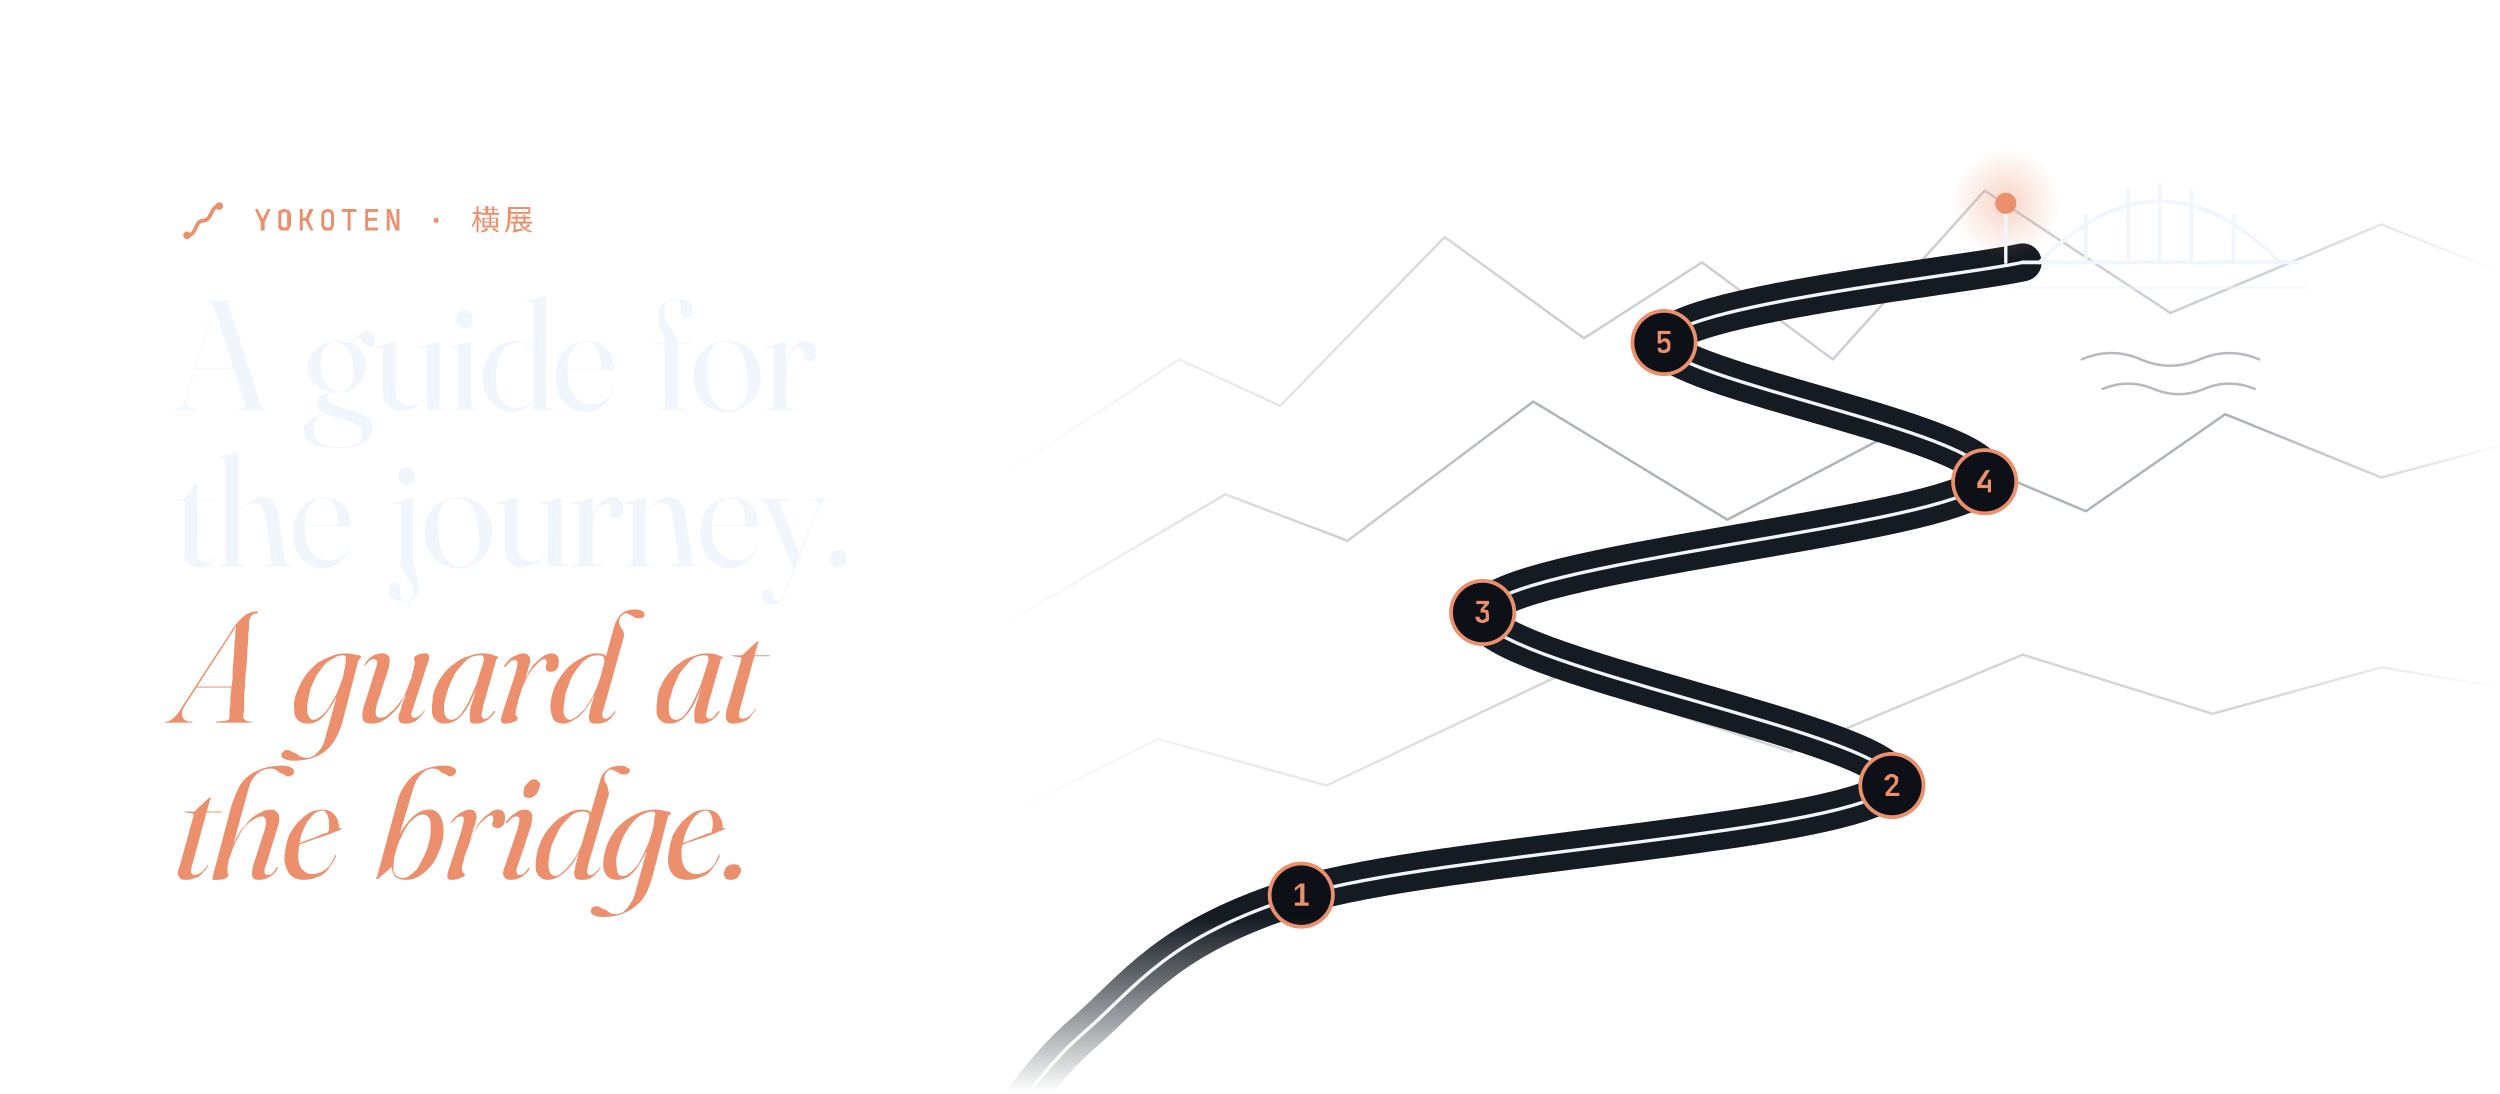
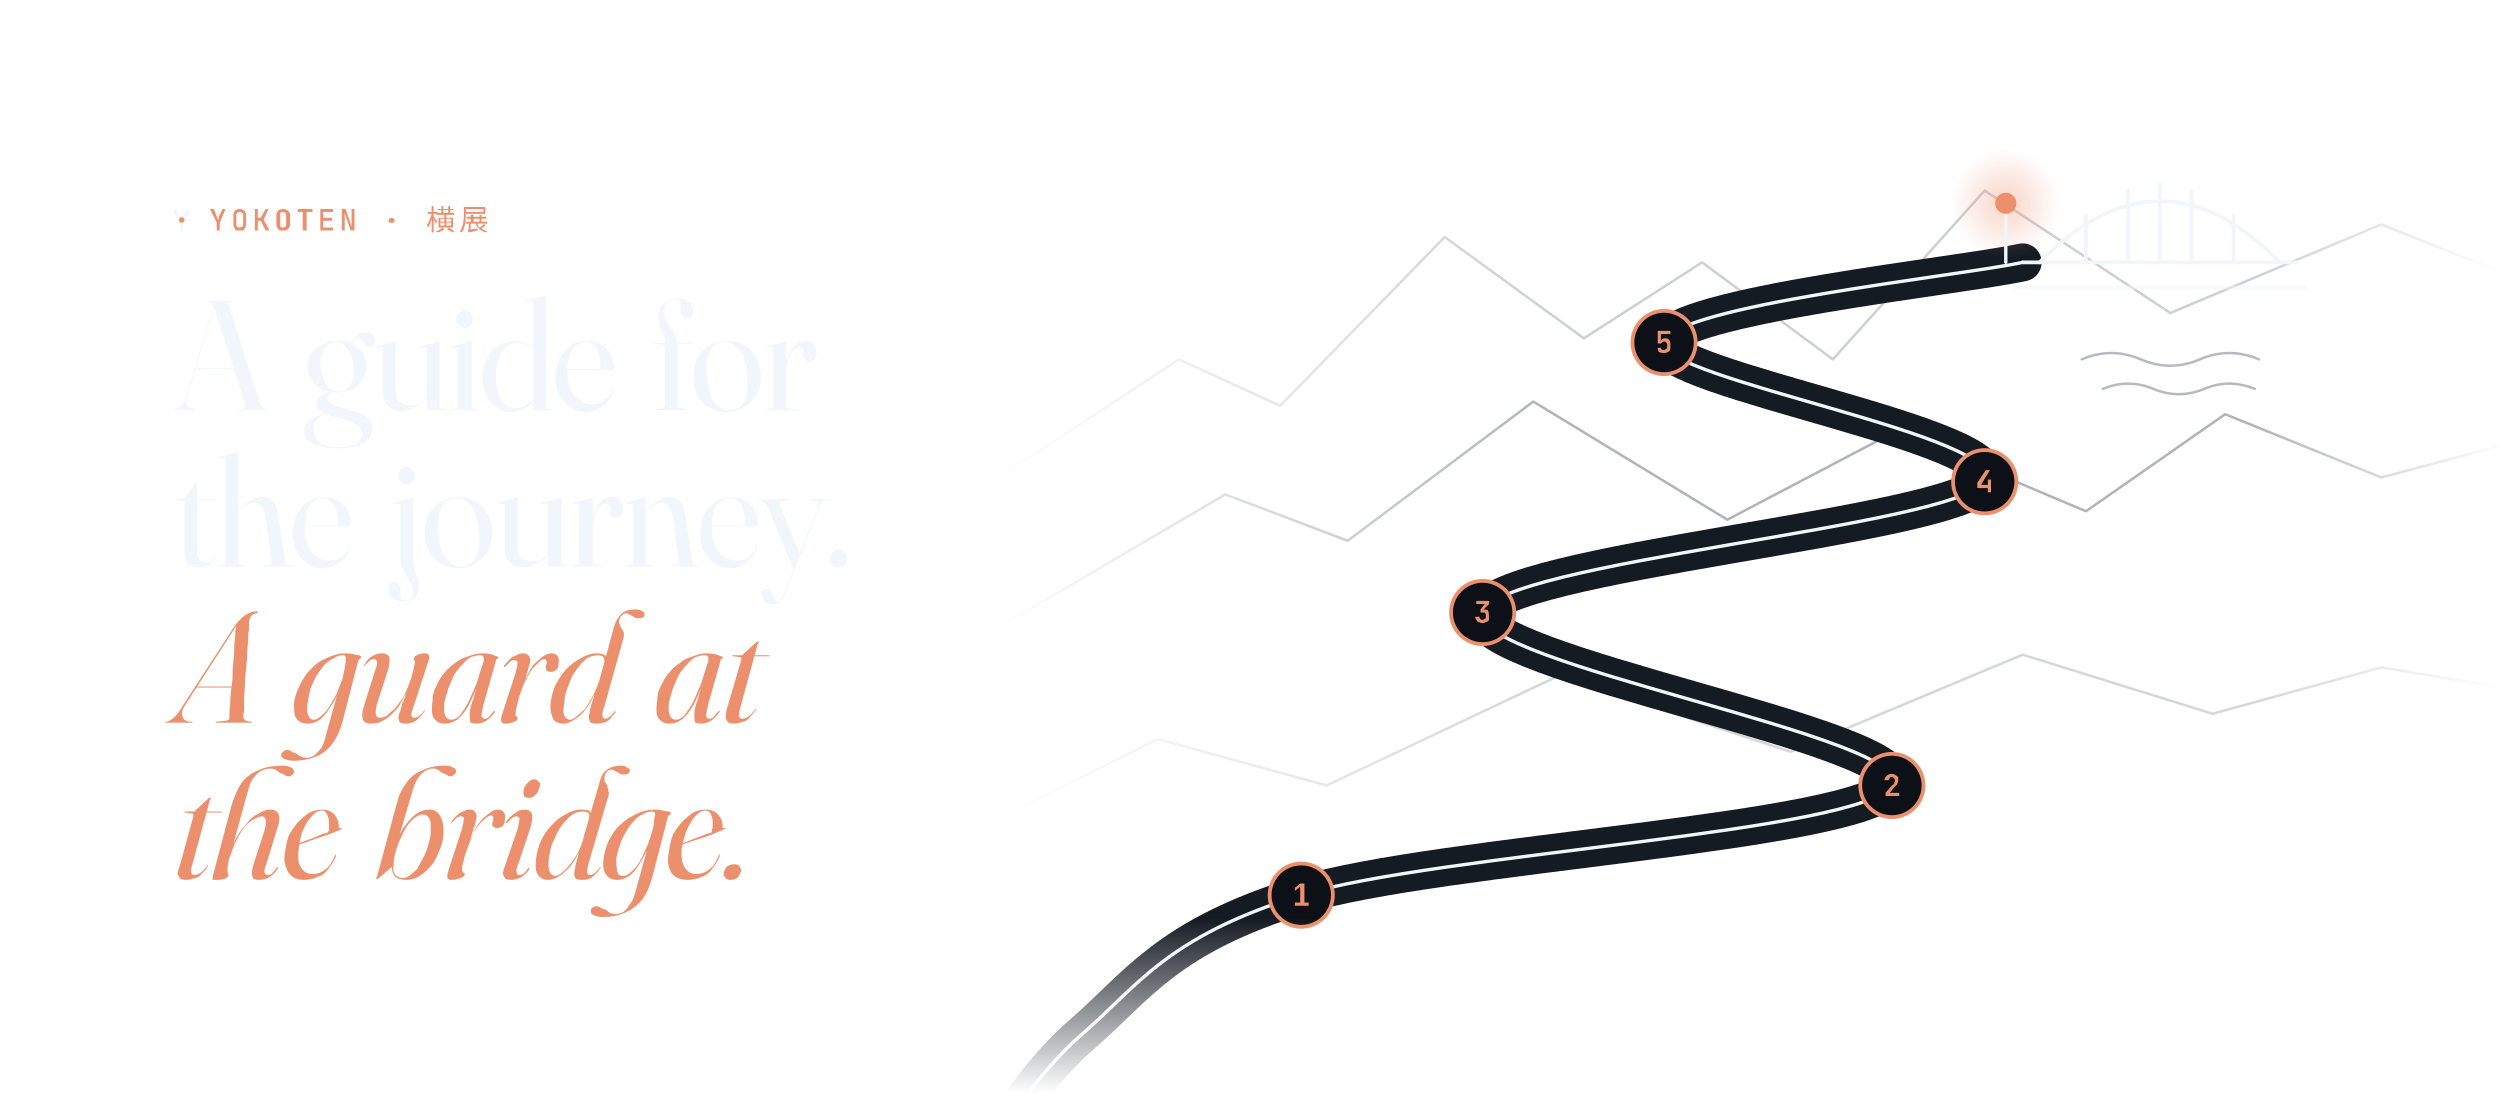
<svg xmlns="http://www.w3.org/2000/svg" viewBox="0 0 1280 560" width="1280" height="560" role="img" aria-label="yokoten: A guide for the journey. A guard at the bridge.">
  <defs>
    <linearGradient id="low" x1="0" x2="0" y1="0" y2="1">
      <stop offset=".84" stop-color="#fff" />
      <stop offset="1" stop-color="#fff" stop-opacity="0" />
    </linearGradient>
    <mask id="card">
      <rect width="1280" height="560" fill="url(#low)" />
    </mask>
    <linearGradient id="fade" x1="0" x2="1">
      <stop offset=".40" stop-color="#fff" stop-opacity="0" />
      <stop offset=".62" stop-color="#fff" />
      <stop offset=".9" stop-color="#fff" />
      <stop offset="1" stop-color="#fff" stop-opacity="0" />
    </linearGradient>
    <mask id="m">
      <rect width="1280" height="560" fill="url(#fade)" />
    </mask>
    <radialGradient id="halo">
      <stop offset="0" stop-color="#ec8f6c" stop-opacity=".38" />
      <stop offset="1" stop-color="#ec8f6c" stop-opacity="0" />
    </radialGradient>
  </defs>
  <style>
.ridge{fill:none;stroke:#6e7681;stroke-width:1.2;stroke-linejoin:round;stroke-linecap:round}
.road{fill:none;stroke:#f0f6fc;stroke-width:1.6;stroke-dasharray:.012 .008;stroke-linecap:round}
.ink{fill:none;stroke:#f0f6fc;stroke-linecap:round;stroke-linejoin:round}
@media (prefers-reduced-motion:no-preference){.road{animation:walk 40s linear infinite}.glow{animation:glow 3.6s ease-in-out infinite}}
@keyframes walk{to{stroke-dashoffset:-1}}
@keyframes glow{50%{opacity:.45}}
</style>
  <g mask="url(#card)">
    <g mask="url(#m)">
      <g transform="translate(528 22) scale(1.08)" class="ridge">
        <path d="M-60 230 L0 196 L70 150 L118 172 L196 92 L262 140 L318 104 L380 150 L452 70 L540 128 L640 86 L700 110" opacity=".35" />
        <path d="M-60 300 L0 268 L92 214 L150 236 L238 170 L330 226 L410 184 L500 222 L566 176 L640 206 L700 190" opacity=".55" />
        <path d="M-60 384 L0 360 L60 330 L140 352 L250 300 L360 336 L470 290 L560 318 L640 296 L700 306" opacity=".3" />
      </g>
    </g>
    <g transform="translate(528 22) scale(1.08)">
      <g class="ridge" opacity=".5">
        <path d="M498 150 q14 -6 28 0 t28 0 t28 0" />
        <path d="M508 164 q12 -5 24 0 t24 0 t24 0" />
      </g>
      <path d="M-30 540 C-21 528.3 -2.3 492.7 24 470 C50.3 447.3 64 423.7 128 404 C192 384.3 393.7 374.3 408 352 C422.3 329.7 206.7 294 214 270 C221.3 246 437.7 229.3 452 208 C466.3 186.7 297 159.3 300 142 C303 124.7 441.7 110.3 470 104" fill="none" stroke="#151b23" stroke-width="18" stroke-linecap="round" />
      <path class="road" d="M-30 540 C-21 528.3 -2.3 492.7 24 470 C50.3 447.3 64 423.7 128 404 C192 384.3 393.7 374.3 408 352 C422.3 329.7 206.7 294 214 270 C221.3 246 437.7 229.3 452 208 C466.3 186.7 297 159.3 300 142 C303 124.7 441.7 110.3 470 104" pathLength="1" />
      <g class="ink" stroke-width="1.8">
        <path d="M470 104 L600 104" />
        <path d="M478 104 Q535 46 592 104" />
        <path d="M500 104 L500 82 M520 104 L520 70 M535 104 L535 67 M550 104 L550 70 M570 104 L570 82" />
        <path d="M466 116 L604 116" opacity=".5" />
      </g>
      <circle class="glow" cx="462" cy="76" r="26" fill="url(#halo)" />
      <line x1="462" y1="104" x2="462" y2="80" stroke="#f0f6fc" stroke-width="1.6" stroke-linecap="round" />
      <circle class="glow" cx="462" cy="76" r="5" fill="#ec8f6c" />
      <g fill="#0d1117" stroke="#ec8f6c" stroke-width="1.8">
        <circle cx="128" cy="404" r="15" />
        <circle cx="408" cy="352" r="15" />
        <circle cx="214" cy="270" r="15" />
        <circle cx="452" cy="208" r="15" />
        <circle cx="300" cy="142" r="15" />
      </g>
      <path fill="#ec8f6c" d="M125 409l0-1.5l2.5 0l0-7.5l-2.5 2l0-1.5l2.5-2l2 0l0 9l2 0l0 1.5l-6.5 0zM405 357l0-1.5l3-3.5q1-.5 1-1q.5-1 .5-1.5q0-.5-.5-1q-.5-.5-1-.5q-1 0-1 .5q-.5 .5-.5 1l-2 0q0-1 .5-1.5q.5-.5 1-1q1-.5 2-.5q1 0 1.5 .5q1 .5 1.5 1q0 .5 0 1.5q0 1-.5 2q-.5 .5-1.5 1.5l-2 2.5l4.5 0l0 1.5l-6.5 0zM214 275q-1 0-2-.5q-.5 0-1-1q-.5-.5-.5-1.5l2 0q0 1 .5 1q0 .5 1 .5q.5 0 1-.5q.5 0 .5-1l0-.5q0-1-.5-1.5q-.5 0-1 0l-1 0l0-1.5l2-2.5l-4 0l0-1.5l6 0l0 1.5l-3 3l0-.5q1.5 0 2.5 .5q.5 1 .5 2.5l0 .5q0 1 0 1.5q-.5 1-1.5 1q-.5 .5-1.5 .5zM453.5 213l0-2l-5 0l0-2.5l4-6l2 0l-4 6.5l0 .5l3 0l0-2.5l1.5 0l0 6l-1.5 0zM300 147q-1.5 0-2.5-.5q-.5-1-.5-2l1.5 0q0 .5 .5 1q.5 0 1 0q.5 0 1-.5q.5 0 .5-1l0-1q0-.5-.5-1q-.5-.5-1-.5q-.5 0-1 .5q0 0-.5 .5l-1.5 0l0-6l6 0l0 1.5l-4.5 0l0 3l.5 0l-.5 .5q0-.5 .5-1q.5-.5 1.5-.5q1.5 0 2 1q.5 .5 .5 2l0 1q0 1.5-.5 2q-1 1-2.5 1z" />
    </g>
-     <g transform="translate(92 101) scale(.75)">
-       <path d="M5 26 C 12 26, 10 16, 16 16 S 21 6, 27 6" fill="none" stroke="#ec8f6c" stroke-width="2.6" stroke-linecap="round" />
-       <circle cx="5" cy="26" r="2.6" fill="#ec8f6c" />
-       <circle cx="27" cy="6" r="2.6" fill="#ec8f6c" />
+     <g transform="translate(87 106.2) scale(0.1888)">
+       <path d="M32 58V34M32 34C32 25 15 25 15 9M32 34C32 25 49 25 49 9" fill="none" stroke="#f0f6fc" stroke-width="9" stroke-linecap="round" stroke-linejoin="round" />
+       <circle cx="32" cy="34" r="7.5" fill="#ec8f6c" />
    </g>
-     <path fill="#ec8f6c" d="M133.5 118l0-4l-3-7l1.5 0l2 4q0 .5 .5 1q0 .5 0 .5q0 0 0-.5q.5-.5 .5-1l2-4l1.5 0l-3 7l0 4l-2 0zm12 0q-1 0-1.5 0q-1-.5-1.5-1.5q0-.5 0-1.5l0-5q0-1 0-1.5q.5-1 1.5-1q.5-.5 1.5-.5q1 0 2 .5q.5 0 1 1q.5 .5 .5 1.5l0 5q0 1-.5 1.5q-.5 1-1 1.5q-1 0-2 0zm0-1.5q1 0 1.5-.5q0 0 0-1l0-5q0-.5 0-1q-.5-.5-1.5-.5q-.5 0-1 .5q-.5 .5-.5 1l0 5q0 1 .5 1q.5 .5 1 .5zm8 1.5l0-11l1.5 0l0 4.5l1.5 0l2-4.5l2 0l-2.5 5.5l2.5 5.5l-1.5 0l-2.5-5l-1.5 0l0 5l-1.5 0zm14.5 0q-1 0-2 0q-.5-.5-1-1.5q-.5-.5-.5-1.5l0-5q0-1 .5-1.5q.5-1 1-1q1-.5 2-.5q1 0 1.5 .5q1 0 1 1q.5 .5 .5 1.5l0 5q0 1-.5 1.5q0 1-1 1.5q-.5 0-1.5 0zm0-1.5q.5 0 1-.5q.5 0 .5-1l0-5q0-.5-.5-1q-.5-.5-1-.5q-1 0-1.5 .5q-.5 .5-.5 1l0 5q0 1 .5 1q.5 .5 1.5 .5zm10 1.5l0-9.5l-3 0l0-1.5l7.5 0l0 1.5l-3 0l0 9.5l-1.5 0zm9 0l0-11l6.5 0l0 1.5l-5 0l0 3l4.5 0l0 1.5l-4.5 0l0 3.5l5 0l0 1.5l-6.5 0zm11 0l0-11l2 0l3 9q0-.5 0-1q0-.5 0-1.5q0-.5 0-1l0-5.5l1.5 0l0 11l-2 0l-3.5-9q0 .5 0 1q.5 .5 .5 1q0 1 0 1.5l0 5.5l-1.5 0zm25.5-4q-1 0-1 0q-.5-.5-.5-1q0-1 .5-1q0-.5 1-.5q.5 0 1 .5q0 0 0 1q0 .5 0 1q-.5 0-1 0zM249 116.5c-.5 1-2 1.5-3 2c.5 0 .5 .5 1 .5c1 0 2.5-1 3-1.5l-1-1zm3 1c1 .5 2 1 2.5 1.5l1-.5c-.5-.5-2-1.5-3-2l-.5 1zm-8-12l0 3l-2 0l0 1l2 0c-.5 2-1.5 4.5-2.5 6c0 0 .5 .5 .5 1c.5-1 1.5-2.5 2-4.5l0 7l1 0l0-7c.5 1 1 2 1 2.5l.5-1c0-.5-1-2-1.5-2.5l0-1.5l1.5 0l0 .5l4 0l0 1.5l-3.5 0l0 5l8 0l0-5l-3.5 0l0-1.5l4 0l0-1l-2.5 0l0-1.5l2 0l0-.5l-2 0l0-1.5l-1 0l0 1.5l-2 0l0-1.5l-1.5 0l0 1.5l-1.5 0l0 .5l1.5 0l0 1.5l-2 0l0-.5l-1.5 0l0-3l-1 0zm6 3.5l0-1.5l2 0l0 1.5l-2 0zm-2 5l2.5 0l0 1.5l-2.5 0l0-1.5zm3.5 0l2.5 0l0 1.5l-2.5 0l0-1.5zm-3.5-2l2.5 0l0 1.5l-2.5 0l0-1.5zm3.5 0l2.5 0l0 1.5l-2.5 0l0-1.5zm11.5 7l0 0c0 0 .5 0 4.5-1c0-.5 0-.5 0-1l-3.5 .5l0-3l2 0c1 2.5 3 4 6 4.5c0 0 .5-.5 .5-.5c-1.5-.5-2.5-1-3.5-1.5c1-.5 2-1 2.5-1.5l-1-1c-.5 .5-1.5 1.5-2 2c-.5-.5-1-1-1-2l5 0l0-1l-3.5 0l0-1.5l2.5 0l0-1l-2.5 0l0-1l-1 0l0 1l-3 0l0-1l-1 0l0 1l-2 0l0 1l2 0l0 1.5l-2.5 0l0 1l1.5 0l0 2.5c0 1-.5 1-.5 1.5c0 0 0 .5 .5 .5zm2-7l3 0l0 1.5l-3 0l0-1.5zm-3.5-5l9 0l0 1.5l-9 0l0-1.5zm-1.5-1l0 4.5c0 2.5 0 6-1.5 8c.5 .5 1 .5 1 .5c1.5-2 2-6 2-8.5l0-1l10 0l0-3.5l-11.5 0z" />
+     <path fill="#ec8f6c" d="M111 118l0-4l-3.5-7l2 0l1.5 4q.5 .5 .5 1q0 .5 0 .5q0 0 .5-.5q0-.5 0-1l2-4l1.5 0l-3 7l0 4l-1.5 0zm11.5 0q-1 0-1.5 0q-1-.5-1-1.5q-.5-.5-.5-1.5l0-5q0-1 .5-1.5q0-1 1-1q.5-.5 1.5-.5q1.5 0 2 .5q.5 0 1 1q.5 .5 .5 1.5l0 5q0 1-.5 1.5q-.5 1-1 1.5q-.5 0-2 0zm0-1.5q1 0 1.5-.5q.5 0 .5-1l0-5q0-.5-.5-1q-.5-.5-1.5-.5q-.5 0-1 .5q-.5 .5-.5 1l0 5q0 1 .5 1q.5 .5 1 .5zm8 1.5l0-11l1.5 0l0 4.5l1.5 0l2.5-4.5l1.5 0l-2.5 5.5l3 5.5l-2 0l-2.5-5l-1.5 0l0 5l-1.5 0zm14.5 0q-1 0-2 0q-.5-.5-1-1.5q-.5-.5-.5-1.5l0-5q0-1 .5-1.5q.5-1 1-1q1-.5 2-.5q1 0 1.5 .5q1 0 1.5 1q.5 .5 .5 1.5l0 5q0 1-.5 1.5q-.5 1-1.5 1.5q-.5 0-1.5 0zm0-1.5q.5 0 1-.5q.5 0 .5-1l0-5q0-.5-.5-1q-.5-.5-1-.5q-1 0-1.5 .5q0 .5 0 1l0 5q0 1 0 1q.5 .5 1.5 .5zm10 1.5l0-9.5l-2.5 0l0-1.5l7.5 0l0 1.5l-3 0l0 9.5l-2 0zm9 0l0-11l6.5 0l0 1.5l-5 0l0 3l4.5 0l0 1.5l-4.5 0l0 3.5l5 0l0 1.5l-6.5 0zm11 0l0-11l2 0l3 9q0-.5 0-1q0-.5 0-1.5q0-.5 0-1l0-5.5l1.5 0l0 11l-2 0l-3-9q0 .5 0 1q0 .5 0 1q0 1 0 1.5l0 5.5l-1.5 0zm25.5-4q-.5 0-1 0q-.5-.5-.5-1q0-1 .5-1q.5-.5 1-.5q.5 0 1 .5q.5 0 .5 1q0 .5-.5 1q-.5 0-1 0zM226.5 116.5c-1 1-2 1.5-3.5 2c.5 0 1 .5 1 .5c1 0 2.5-1 3.5-1.5l-1-1zm2.5 1c1 .5 2 1 3 1.5l.5-.5c-.5-.5-2-1.5-2.5-2l-1 1zm-8-12l0 3l-2 0l0 1l2 0c-.5 2-1.5 4.5-2.5 6c0 0 .5 .5 .5 1c1-1 1.5-2.5 2-4.5l0 7l1 0l0-7c.5 1 1 2 1 2.5l1-1c-.5-.5-1.5-2-2-2.5l0-1.5l1.5 0l0 .5l4 0l0 1.5l-3 0l0 5l7.5 0l0-5l-3.5 0l0-1.5l4 0l0-1l-2 0l0-1.5l1.5 0l0-.5l-1.5 0l0-1.5l-1 0l0 1.5l-2.5 0l0-1.5l-1 0l0 1.5l-2 0l0 .5l2 0l0 1.5l-2 0l0-.5l-2 0l0-3l-1 0zm6 3.5l0-1.5l2.5 0l0 1.5l-2.5 0zm-1.5 5l2 0l0 1.5l-2 0l0-1.5zm3 0l2.5 0l0 1.5l-2.5 0l0-1.5zm-3-2l2 0l0 1.5l-2 0l0-1.5zm3 0l2.5 0l0 1.5l-2.5 0l0-1.5zm11.5 7l0 0c0 0 .5 0 4.5-1c0-.5 0-.5 0-1l-3.5 .5l0-3l2.5 0c1 2.5 3 4 5.5 4.5c0 0 .5-.5 .5-.5c-1-.5-2.5-1-3-1.5c.5-.5 1.5-1 2-1.5l-.5-1c-.5 .5-1.5 1.5-2.5 2c-.5-.5-1-1-1-2l5 0l0-1l-3 0l0-1.5l2.5 0l0-1l-2.5 0l0-1l-1 0l0 1l-3 0l0-1l-1.5 0l0 1l-2 0l0 1l2 0l0 1.5l-2.5 0l0 1l1.5 0l0 2.5c0 1-.5 1-.5 1.5c0 0 .5 .5 .5 .5zm2.5-7l3 0l0 1.5l-3 0l0-1.5zm-4-5l9 0l0 1.5l-9 0l0-1.5zm-1-1l0 4.5c0 2.5-.5 6-2 8c.5 .5 1 .5 1 .5c1.5-2 2-6 2-8.5l0-1l10 0l0-3.5l-11 0z" />
    <path fill="#f0f6fc" d="M100 188.5l21 0l0 .5l-21.5 0l.5-.5zm.5 21.5q0 0 0 0q0 0 0 0l-11.5 0q0 0 0 0q0 0 0 0q0-.5 0-.5q0 0 0 0l2-.5q1-.5 2-1.5q1-1 2-3.5l14-46.5q0-1-.5-2q0-.5-1.5-1q-.5 0-.5 0q0 0 0-.5q0 0 0 0q0 0 0 0l12 0q.5 0 .5 0q0 0 0 0q0 .5 0 .5q-.5 0-.5 0q-1.5 0-1.5 .5q-.5 .5 0 1l16.5 51.5q.5 1 1 1.5q.5 .5 2 .5q0 0 0 0q0 0 0 .5q0 0 0 0q0 0 0 0l-14.5 0q0 0-.5 0q0 0 0 0q0-.5 0-.5q.5 0 .5 0l2 0q1-.5 1.5-1q0-.5 0-1.5l-16-50l.5-1.5l-14.5 48.5q-.5 1.5 0 2.5q0 1 1 1.5q1 1 2 1l1.5 .5q.5 0 .5 0q0 0 0 .5zm78.5 0q-5-1.5-7.5-2.5q-2.5-1-3-2q-1-1-1-2q0-.5 1-1.5q.5-1 1.5-1l0-.5q-3 .5-4.5 1.5q-2 1-2.5 2q-1 1.5-1 3q0 1.5 1.5 3q1 1 4 2q2.5 1.5 7.5 2.5q4 1 6.5 2.5q2 1 3 2q1 1.5 1 3q0 2-1.5 4q-1 1.5-3.5 2q-2.5 1-6.5 1q-7 0-10.5-2.5q-3-3-3-7.5q0-2.5 2-4.5q2-2 6.5-2.5l0-.5q-7.5 1-10.5 3.5q-3 2.5-3 5.5q0 2.5 2 5q2 2 6 3q4 1 10 1q8 0 12.5-2.5q4.5-3 4.5-8q0-2-1-3.5q-1-2-3.5-3q-2.5-1.5-7-2.5zm.5-33.5l.5 0q1-1 1.5-2q1-1 2-1q1 0 1.5 .5q.5 .5 1 1.5q1 1 1.5 1.5q.5 .5 2 .5q1 0 2-.5q.5-1 .5-2.5q0-2-1-3q-1.5-1.5-3.5-1.5q-2.5 0-4.5 2q-2 1.5-3.5 4l0 .5zm8 11q0-3.5-1.5-6.5q-2-3-5-4.5q-3.5-2-8-2q-4.5 0-8 2q-3.5 1.5-5.5 4.5q-2 3.5-2 7.5q0 3.5 2 6.5q2 2.5 5.5 4.5q3 1.5 7.5 1.5q4.5 0 8-1.5q3-2 5-5q2-3 2-7zm-16-12.5q4 0 6.5 4q3 3.5 3 9.5q.5 5.5-1.5 8.5q-2 3.5-5.5 3.5q-3 0-5-1.5q-2-2-3.5-5q-1-3-1.5-7q0-3.5 1-6q.5-2.5 2.5-4q1.5-1.5 4-2zm47 33.5l0-4.5l0-.5l0-25q0 0 0-.5q0 0-.5 0l-3 0q-.5 0-.5 0q0 0 0 0q0-.5 0-.5q0 0 .5 0l9-2.5q.5 0 .5 0q0 0 .5 0q0 0 0 0q0 0 0 0l0 33q0 .5 .5 .5q0 .5 .5 .5l2.5 .5q.5 0 .5 0q0 0 0 .5q0 0 0 0q0 0 0 0l-9.5 0q-.5 0-.5-.5q-.5 0-.5-1zm-22.5-8l0-22q0 0 0-.5q0 0-.5 0l-3 0q-.5 0-.5 0q0 0 0 0q0-.5 0-.5q0 0 .5 0l9-2.5q.5 0 .5 0q0 0 .5 0q0 0 0 0q0 0 0 0l0 24.5q0 4.5 2 6q2 2 5.5 2q1.5 0 4-.5q2-1 4-3l1-1l.5 0l-1.5 1.5q-3.5 3.5-7 4.5q-3 1.5-5.5 1.5q-4 0-6.5-2.5q-3-2.5-3-7.5zm45.5-25.5l0 33q0 .5 0 .5q.5 .5 1 .5l2.5 .5q0 0 0 0q0 0 0 .5q0 0 0 0q0 0 0 0l-14 0q0 0 0 0q-.5 0-.5 0q0-.5 .5-.5q0 0 0 0l3-.5q.5 0 .5-.5q0 0 0-.5l0-29.5q0-.5 0-.5q0 0 0 0l-3.5 0q0 0 0 0q0 0 0-.5q0 0 0 0q0 0 0 0l9.5-2.5q0 0 0 0q.5-.5 .5-.5q0 0 0 .5q.5 0 .5 0zm-3.5-7q-2 0-3-1.5q-1.5-1-1.5-3q0-2 1.5-3q1-1.5 3-1.5q1.5 0 3 1.5q1 1.5 1 3q0 2-1 3q-1.5 1.5-3 1.5zm35 37l0 0l0-50q0-.5 0-.5q0 0-.5 0l-3 0q-.5 0-.5 0q0 0 0-.5q0 0 0 0q0 0 .5 0l9-2.5q.5 0 .5 0q0-.5 0-.5q.5 0 .5 .5q0 0 0 0l0 56.5q0 .5 .5 .5q0 .5 .5 .5l2.5 .5q.5 0 .5 0q0 0 0 .5q0 0 0 0q0 0-.5 0l-9 0q-.5 0-.5-.5q-.5 0-.5-1l0-3.5zm-26-11.5q0-6 2.5-10q2-4.5 6-6.5q3.5-2.5 8-2.5q4 0 7 2q2.5 1.5 4.5 4.5l-.5 0q-1.5-2.5-4-4q-2.5-1.5-5.5-1.5q-3 0-5.5 2q-2.5 1.5-4 5.5q-1.5 4-1.5 10q0 5 1 9q1.5 3.5 4 5.5q2 1.5 5 1.5q2 0 4.5-1q2.5-1.5 5-4l.5 .5q-3.5 3.5-6 5q-3 1.5-6.5 1.5q-4 0-7-2.5q-3.5-2-5.5-6q-2-3.5-2-9zm67.5-4.5q0 0-.5 .5q0 0-.5 0l-24.5 0l0-.5l18 0q.5 0 .5-.5q0-7-2-10q-2-3.5-5.5-3.5q-3 0-5 2q-2 1.5-3.5 5q-1 3.5-1 8q0 8.5 3.5 12.5q3.5 4.5 9.5 4.5q4 0 6.5-2.5q3-2 3.5-6q0-.5 0-.5q0 0 .5 0q0 0 0 0q0 0 0 .5q-.5 3.5-2.5 6.5q-1.5 2.5-4.5 4q-3.5 2-7 2q-4.5 0-8-2.5q-3.5-2-5.5-6q-2-3.5-2-9q0-5.5 2-10q2-4 5.5-6.5q4-2.5 8.5-2.5q4.5 0 7.5 2q3 1.5 4.5 5q2 3 2 7.5zm32.5 19q0 .5 0 .5q.5 .5 1 .5l4.5 .5q.5 0 .5 0q0 0 0 .5q0 0-.5 0l-16.5 0q0 0 0 0q0 0 0 0q0-.5 0-.5q0 0 .5 0l3-.5q.5 0 .5-.5q.5 0 .5-.5l0-30.5q0-.5-.5-.5q0-.5 0-.5l-5-.5q0 0-.5-.5q0 0 0 0q0 0 0 0q.5 0 .5 0l6 0l-.5 0l0-.5q0-1.5-.5-3q-.5-1-1.5-2.5q-.5-1.5-1-3.5q-.5-1.5-.5-3.5q0-4.5 2.5-7q3-2.5 7-2.5q3 0 4.5 .5q2 1 3 2.5q1 1.5 1 3.5q0 1.5-1 2.5q-1 1-2 1q-1.5 0-2.5-1q-1-1-1-2.5l0-3q0-1.5-.5-2.5q-1-.5-2.5-.5q-2.5 0-4 1.5q-1.5 1.5-1.5 4.5q0 2 .5 3.5q1 2 2 3.5q1 1.5 2 3q1 1.5 1.5 3q1 1.5 1 3l0 .5l-.5-.5l7 0q0 0 .5 0q0 0 0 0q0 .5-.5 .5q0 0-.5 0l-6 0l0 32zm25.5-33.5q5 0 9 2.5q3.5 2 6 6.5q2 4 2 9.5q0 5-2 9q-2.5 4-6.5 6.5q-4 2.5-9 2.5q-5 0-9-2.5q-4-2-6-6.5q-2-4-2-9q0-5.5 2-9.5q2.5-4.5 6-6.5q4-2.5 9.5-2.5zm1.5 35.5q3 0 5.5-2.5q2-2 3-6q.5-4 0-10q-.5-5.5-2-9.5q-2-3.5-4.5-5.5q-2.5-1.5-5.5-1.5q-3.5 .5-5.5 2.5q-2 2.5-3 6.5q-.5 4 0 9.5q.5 5.5 2 9.5q2 4 4.5 5.5q2.5 2 5.5 1.5zm28-19q0-5.5 1.5-9q1.5-4 4-5.5q2.5-2 5-2q2.5 0 4 1.5q1.5 2 1.5 4.5q0 2.5-1 3.5q-1 1-2.5 1q-1.5 0-2-.5q-1-1-1-2.5l0-1.5q0-1.5-.5-2q-.5-.5-2-.5q-1.5 0-3 1.5q-1.5 1.5-2.5 4.5q-1 3-1 7l-.5 0zm.5-15.5l0 13.5l0 19q0 .5 .5 .5q0 .5 .5 .5l4 .5q0 0 .5 0q0 0 0 .5q0 0-.5 0q0 0 0 0l-15.5 0q0 0 0 0q0 0 0 0q0-.5 0-.5q0 0 .5 0l2.5-.5q.5 0 .5 0q.5-.5 .5-1l0-29.5q0-.5 0-.5q-.5 0-.5 0l-3.5 0q0 0 0-.5q0 0 0 0q0 0 0 0q0 0 .5 0l9-2.5q.5 0 .5 0q0 0 0 0q.5 0 .5 0q0 0 0 .5zM94 256.5l-4-.5q0 0 0-.5q-.5 0-.5 0q0 0 .5 0q0 0 0 0l3.5 0q.5 0 .5-.5q.5 0 .5 0l5.5-7.5q0 0 0 0q.5 0 .5 0q0 0 0 0q.5 0 .5 0l0 34.5q0 3 1 4.5q1 1.5 3.5 1.5q.5 0 1.5 0q.5 0 1-.5q.5-.5 1-1.5q.5-.5 1-1.5q0-.5 0 0q.5 0 .5 0q-1 2-2 3.5q-1 1.5-2.5 2q-1.5 .5-3.5 .5q-3.5 0-6-1.5q-2-2-2-6l0-25.5q0-.5 0-1q-.5 0-.5 0zm4.5-.5l.5-.5l11 0q0 0 0 0q.5 0 .5 0q0 .5-.5 .5q0 0-.5 0l-11 0zm23.5-24.5l0 56.5q0 .5 .5 .5q0 .5 .5 .5l2.5 .5q.5 0 .5 .5q0 0-.5 0l-14 0q0 0 0 0q0 0 0 0q0-.5 0-.5q0 0 .5 0l2.5-.5q.5 0 .5-.5q.5 0 .5-.5l0-53q0-.5 0-.5q0 0-.5 0l-3 0q-.5 0-.5 0q0 0 0-.5q0 0 0 0q0 0 .5 0l9-2.5q.5 0 .5 0q0-.5 0-.5q.5 0 .5 .5q0 0 0 0zm-.5 31l-.5-.5l1.5-1q4-3.5 6.5-5q2.5-1.5 5-1.5q4 0 6 2.5q2 2.5 2.5 7.5l3.5 23q0 1 .5 1q0 .5 .5 .5l2.5 .5q0 0 0 0q.5 0 .5 .5q0 0-.5 0q0 0 0 0l-14.5 0q0 0 0 0q0-.5 .5-.5l2.5-.5q.5 0 1-.5q0-.5 0-1l-3-22.5q-.5-4-2-5.5q-1-2-4-2q-1.5 0-3.5 1q-1.5 1-3.5 2.5l-1.5 1.5zm58 6.5q0 0 0 .5q0 0-.5 0l-24.5 0l0-.5l18 0q.5 0 .5-.5q0-7-2-10q-2.5-3.5-5.5-3.5q-3 0-5 2q-2.5 1.5-3.5 5q-1 3.5-1 8q0 8.5 3.5 12.5q3.5 4.5 9 4.5q4 0 7-2.5q3-2 3.5-6q0-.5 0-.5q0 0 0 0q.5 0 .5 0q0 0 0 .5q-.5 3.5-2.5 6.5q-2 2.5-5 4q-3 2-6.5 2q-5 0-8-2.5q-3.5-2-5.5-6q-2-3.5-2-9q0-5.5 2-10q2-4 5.5-6.5q3.5-2.5 8.5-2.5q4 0 7.5 2q3 1.5 4.5 5q1.5 3 1.5 7.5zm32 17q0 2 .5 4q.5 2 1 3.5q.5 2 1 3.5q.5 2 .5 3.5q0 3.5-2 5.5q-2 2-5.5 2q-2.5 0-4.5-1q-2-.5-3-2q-.5-1.5-.5-3q0-2 .5-3q1-1 2.5-1q1.5 0 2 1q1 1 1 3l0 2.5q0 1.5 1 2q.5 1 1.5 1q2 0 3-1q1-1.5 1-3.5q0-2-.5-3.5q-1-1.5-2-3q-1-1.5-1.5-3q-1-1.5-2-3.5q-.5-1.5-.5-3.5l0-28q0-.5 0-.5q0 0-.5 0l-3 0q-.5 0-.5 0q0 0 0-.5q0 0 0 0q0 0 .5 0l9-2.5q.5 0 .5 0q0-.5 .5-.5q0 0 0 .5q0 0 0 0l0 31zm-3.5-38q-1.5 0-3-1.5q-1-1-1-3q0-2 1-3q1.5-1.5 3-1.5q2 0 3 1.5q1.5 1.5 1.5 3q0 2-1.5 3q-1 1.5-3 1.5zm27 6.5q5 0 9 2.5q3.5 2 6 6.5q2 4 2 9.5q0 5-2 9q-2.5 4-6.5 6.5q-4 2.5-9 2.5q-5 0-9-2.5q-3.5-2-6-6.5q-2-4-2-9q0-5.5 2-9.5q2.5-4.5 6-6.5q4-2.5 9.5-2.5zm1.5 35.5q3.5 0 5.5-2.5q2-2 3-6q1-4 0-10q-.5-5.5-2-9.5q-1.5-3.5-4.5-5.5q-2.5-1.5-5.5-1.5q-3.5 .5-5.5 2.5q-2 2.5-3 6.5q-.5 4 0 9.5q.5 5.5 2 9.5q2 4 4.5 5.5q2.5 2 5.5 1.5zm44-1.5l0-4.5l0-.5l0-25q0 0 0-.5q0 0 0 0l-3.5 0q0 0 0 0q0 0 0 0q0-.5 0-.5q0 0 0 0l9.5-2.5q0 0 0 0q.5 0 .5 0q0 0 0 0q.5 0 .5 0l0 33q0 .5 0 .5q.5 .5 1 .5l2.5 .5q0 0 0 0q.5 0 .5 .5q0 0-.5 0q0 0 0 0l-9 0q-.5 0-1-.5q-.5 0-.5-1zm-22-8l0-22q0 0-.5-.5q0 0 0 0l-3.5 0q0 0 0 0q0 0 0 0q0-.5 0-.5q0 0 0 0l9.5-2.5q0 0 .5 0q0 0 0 0q0 0 .5 0q0 0 0 0l0 24.5q0 4.5 2 6q2 2 5 2q2 0 4-.5q2-1 4-3l1.5-1l0 0l-1 1.5q-4 3.5-7 4.5q-3 1.5-6 1.5q-4 0-6.5-2.5q-2.5-2.5-2.5-7.5zm44.5-9.5q0-5.5 1.5-9q1.5-4 3.5-5.5q2.5-2 5-2q3 0 4.5 1.5q1.5 2 1.5 4.5q0 2.5-1 3.5q-1 1-2.5 1q-1.5 0-2.5-.5q-.5-1-.5-2.5l0-1.5q0-1.5-.5-2q-1-.5-2-.5q-1.5 0-3 1.5q-1.5 1.5-2.5 4.5q-1 3-1 7l-.5 0zm.5-15.5l0 13.5l0 19q0 .5 0 .5q.5 .5 1 .5l3.5 .5q.5 0 .5 0q0 0 0 .5q0 0 0 0q0 0 0 0l-15.5 0q0 0 0 0q-.5 0-.5 0q0-.5 .5-.5q0 0 0 0l2.5-.5q.5 0 1 0q0-.5 0-1l0-29.5q0-.5 0-.5q0 0-.5 0l-3 0q0 0 0-.5q-.5 0-.5 0q0 0 .5 0q0 0 0 0l9.5-2.5q0 0 0 0q.5 0 .5 0q0 0 0 0q.5 0 .5 .5zm27-.5l0 33q0 .5 0 .5q.5 .5 1 .5l2.5 .5q.5 0 .5 .5q0 0-.5 0l-14 0q0 0 0 0q0 0 0 0q0-.5 0-.5q0 0 0 0l3-.5q.5 0 .5-.5q.5 0 .5-.5l0-29.5q0-.5 0-.5q-.5 0-.5 0l-3.5 0q0 0 0 0q0 0 0-.5q0 0 0 0q0 0 0 0l9.5-2.5q.5 0 .5 0q0-.5 0-.5q.5 0 .5 .5q0 0 0 0zm-.5 7.5l-.5-.5l1.5-1q4-3.5 6.5-5q2.5-1.5 5-1.5q4 0 6 2.5q2 2.5 2.5 7.5l3.5 23q0 1 0 1q.5 .5 1 .5l2.5 .5q0 0 0 0q0 0 0 .5q0 0 0 0q0 0 0 0l-14.5 0q0 0 0 0q0-.5 0-.5l3-.5q.5 0 1-.5q0-.5 0-1l-3-22.5q-.5-4-2-5.5q-1-2-4-2q-1.5 0-3.5 1q-1.5 1-3.5 2.5l-1.5 1.5zm58 6.5q0 0 0 .5q0 0-.5 0l-24.5 0l0-.5l18 0q.5 0 .5-.5q0-7-2-10q-2.5-3.5-5.5-3.5q-3 0-5 2q-2.5 1.5-3.5 5q-1 3.5-1 8q0 8.5 3.5 12.5q3.5 4.5 9 4.5q4 0 7-2.5q3-2 3.5-6q0-.5 0-.5q0 0 0 0q.5 0 .5 0q0 0 0 .5q-.5 3.5-2.5 6.5q-2 2.5-5 4q-3 2-6.5 2q-4.5 0-8-2.5q-3.5-2-5.5-6q-2-3.5-2-9q0-5.5 2-10q2-4 5.5-6.5q3.5-2.5 8.5-2.5q4 0 7.5 2q3 1.5 4.5 5q1.5 3 1.5 7.5zm21.5 14.5l-3 8.5l-13-31.5q-1-2.5-2.5-3.5q-1-1-2.5-1q-.5 0-.5-.5q0 0 0 0q0 0 0 0q0 0 0 0l16 0q0 0 0 0q0 0 0 0q0 0 0 .5q0 0 0 0l-3.5 .5q-1 0-1 .5q-.5 .5 0 2l10 24.5zm-7 17.5l5-12l0-1l11-27.5q.5-2 .5-3q-.5-1-2-1l-2.5-.5q0 0-.5 0q0 0 0-.5q0 0 0 0q.5 0 .5 0l9.5 0q.5 0 .5 0q0 0 0 0q0 0 0 .5q0 0-.5 0q-2 0-3 1q-1 1-2 3.5l-16 41q-1 2.5-2 4.5q-1 2-2 2.5q-1.5 1-3.5 1q-2.5 0-4-1.5q-1.5-1.5-1.5-3.5q0-1.5 1-2.5q.5-.5 2-.5q1 0 1.5 .5q.5 1 1 2l.5 1.5q0 1 .5 1.5q.5 1 1.5 1q.5 0 1.5-1q.5-.5 1.5-2q.5-1.5 1.5-4zm26.5-10.5q-1 0-2-.5q-1-.5-1.5-1.5q-.5-1-.5-2.5q0-1 .5-2q.5-1 1.5-2q1-.5 2-.5q1.5 0 2.5 .5q1 1 1.5 2q.5 1 .5 2q0 1.5-.5 2.5q-.5 1-1.5 1.5q-1 .5-2.5 .5z" />
    <path fill="#ec8f6c" d="M94.5 361.5q-2 3-1 5.5q.5 2 3.5 2.5l1 0q.5 0 .5 0q0 0 0 0q0 .5 0 .5q0 0-.5 0l-13 0q0 0 0 0q-.5 0-.5 0q0-.5 .5-.5q0 0 .5 0q2-.5 4-2.5q2-2 4-5.5l26-40q3-4.5 6-6.5q3-2 6-2q.5 0 .5 .5q0 0 0 0q0 0 0 0q0 .5 0 .5q-2 0-3 1q-1.5 1.5-1.5 4q0 .5 0 3q-.5 2.5-.5 6.5q-.5 4.5-.5 9q-.5 5-1 10q0 4.5-.5 9q0 4 0 7q-.5 2.5-.5 3.5q0 .5 .5 1q0 .5 1 1q1 .5 2.5 .5q.5 0 .5 .5q0 0 0 0q-.5 0-.5 0l-17.5 0q0 0 0 0q-.5 0-.5 0q0-.5 .5-.5q0 0 0 0l5-.5q1-.5 1-.5q.5-.5 .5-1.5q0-.5 0-3.5q.5-2.5 .5-7q.5-4 1-8.5q0-5 .5-9.5q.5-4.5 .5-8.5q.5-4 .5-7q.5-2.5 .5-3.5l.5 0q0 0-.5 .5q0 0 0 .5q-.5 .5-1 1.5l-25.5 39.5zm5.5-9.5l.5-.5l20.5 0l0 .5l-21 0zm75.5 17q-2 7.5-5.5 12q-3.5 4.5-8.5 6.5q-5 2-11 2q-3 0-5-1q-1.5-.5-1.5-2q0-1 1-1.5q.5-1 2-1q1.5 0 2.5 1q1.5 .5 2.5 1q1 1 2.5 1.5q1 .5 2.5 .5q1.5 0 3.5-1q2-1.5 4-4q1.5-2.5 2.5-7l6.5-23.5l.5 .5q-2.5 6-5.5 10q-2.5 4-5.5 6q-2.5 1.5-5.5 1.5q-2 0-4-1q-1.5-1-2.5-3q-.5-2.5-.5-6.5q.5-4 2.5-8q1.5-3.5 4-7q2.5-3 5.5-5.5q3-2 7-3.5q3.5-1.5 7.5-1.5q2.5 0 4 .5q2 .5 3 .5q1 .5 1 1q0 .5-.5 .5q0 0-.5 .5q0 0-.5 .5l-8 31zm-18-9q-.5 3.5 0 5.5q.5 1.5 1.5 2.5q.5 .5 1.5 .5q2 0 4-2q2-1.5 4-4.5q2-3.5 4-7q1.5-4 3-8q1-4.5 1.5-8q0-1.5 0-2.5q0-1-1.5-1q-2.5 0-4.5 1.5q-2.5 1-5 3.5q-2 2.5-4 5.5q-1.5 3-3 6.5q-1 4-1.5 7.5zm60 3.5q0 0 0 .5q0 0 0 0q-2 3-4.5 5q-2.5 1.5-5 1.5q-2 0-3-.5q-1-1-1-2.5q0-1.5 1-3.5q.5-2 1-4q1-2 1.5-3.5q.5-2 .5-2.5l.5 0q-2.5 4.5-4.5 8q-2.5 3-5 5q-2.5 2-5 3q-2 .5-4 .5q-2.5 0-3.5-1q-1-1-1-3.5q0-2 1-5l5.5-17.5q1.5-4 1-5q-.5-1-1.5-1q-1 0-2 .5q-1 1-3 3q0 0 0 0q0 0 0 0q-.5 0-.5 0q0 0 .5-.5q1.5-3 4-4.5q2.5-1.5 5-1.5q2 0 3 1q1 .5 1 2.5q0 1.5-.5 4l-6 18.5q-1 4-.5 5.5q.5 1.5 2 1.5q1.5 0 3.5-1q1.5-1.5 4-3.5q2-2.5 4.5-6q2-4 4-9.5q.5-2.5 1-4q.5-1.5 .5-2.5q.5-1 .5-2q0-.5-.5-1q0 0 0-1q0-1 1.5-1.5q1.5-1 4-1q2 0 2 1q.5 1 0 2.5l-7.5 23q-1.5 4-1.5 5q.5 1.5 1.5 1.5q1 0 2-.5q1.5-1 3-3q.5-.5 .5-.5q0 0 0 0zm30-2.5q-1 4.5-1 5.5q.5 1.5 1.5 1.5q1 0 2-.5q1-1 2.5-3q.5-.5 .5-.5q0 0 0 0q.5 0 .5 .5q0 0-.5 .5q-1.5 2.5-4 4q-2.5 1.5-5 1.5q-2 0-3-.5q-.5-1-.5-3q0-.5 0-2q0-1 .5-3q.5-2 1.5-4.5q.5-2.5 1.5-5.5l0 0q-2 5.5-4.5 10q-2.5 4-5.5 6.5q-3 2-6.5 2q-3.5 0-5.5-3q-1.5-2.5-.5-9q0-4 2-7.5q1.5-3.5 4-6.5q2.5-3 5.5-5q3-2.5 7-3.5q3.5-1.5 7-1.5q2.5 0 4.5 .5q1.5 .5 2.5 1q1 0 1 .5q0 .5 0 .5q-.5 .5-1 .5q0 0 0 .5l-6.5 23zm-20-1.5q-.5 5 .5 7q1 2 3 2q1.5 0 3-1q1.5-1 3-3.5q2-2.5 3.5-6q1.5-3.5 3.5-8q1.5-5 3.5-11q.5-1.5 0-2.5q0-1-1.5-1q-2.5 0-5 1q-2.5 1.5-4.5 4q-2 2-4 5q-1.5 3.5-3 7q-1 3.5-2 7zm30.5-18q0 0 0 0q0 0 0-.5q1.5-2 3-3.5q1.5-1.5 3.5-2q1.5-1 3.5-1q1.5 0 2.5 1q1 1 1 2.5q0 1-.5 2.5q-.5 1.5-1 3.5q-.5 2-1.5 5q-1 2.5-2.5 6.5l0 0q1.5-4.5 3-8q2-4 4-7q2.5-2.5 4.5-4q2.5-2 5-2q2 0 3 1.5q1 1.5 .5 3.5q0 1.5-.5 2.5q-.5 1-1.5 1.5q-1 .5-2 .5q-1 0-2-.5q-.5-.5-.5-1.5q0-1 0-1.5q.5-.5 .5-1q0-1-.5-1.5q0-.5-.5-.5q-2 0-4 2.5q-2.5 2-5 6.5q-2.5 4.5-4.5 11.5q-.5 2.5-1 4q-.5 2-.5 3q0 1 0 1.5q.5 .5 1 .5q0 .5 0 .5q0 1-.5 1.5q-1 .5-2.5 1q-1.5 .5-3.5 .5q-1 0-1.5-.5q-.5-.5-.5-1.5q0-1 .5-2.5l7-21.5q1-4 1-5.5q-.5-1-1.5-1q-1 0-2 .5q-1 1-3 3q0 0 0 0q-.5 0-.5 0zm53-2.5l-1.5 0q0-1.5-.5-2.5q-.5-1-3-1q-2 0-4.5 1q-2.5 1.5-4.5 4q-2 2.5-4 5.5q-1.5 3.5-2.5 6.5q-1.5 3.5-1.5 7q-1 5 0 7q1 2 3 2q1 0 3-1.5q2-1.5 4.5-4q2-3 4-6.5q2-4 3.5-8.5l7.5-27.5q1.5-4.5 4-6.5q2.5-2 7-2q2 0 3.5 1q1 .5 1 1.5q0 1-.5 1.5q-1 .5-2 .5q-1 0-2 0q-.5-.5-1.5-1q-1-.5-2-1q-.5-.5-1.5-.5q-1 0-2.5 1.5q-1 1-1 3q0 1 .5 1.5q0 .5 .5 1.5q.5 .5 1 1.5q.5 1 .5 2q0 1-.5 2.5l-9.5 34q-1.5 4-1 5q0 1.5 1.5 1.5q.5 0 1.5-.5q1.5-1 3-3q0-.5 .5-.5q0 0 0 0q0 0 0 .5q0 0 0 .5q-1.5 1.5-2.5 3q-1.5 1.5-3.5 2q-1.5 .5-3.5 .5q-2 0-3-.5q-1-1-1-3q0-1 .5-2.5q0-1.5 1-4.5q1-2.5 2-7l.5 0q-2.5 6-5.5 10q-2.5 3.5-6 5.5q-3 2-5.5 2q-2 0-4-1q-1.5-1-2-3.5q-1-2.5-.5-6.5q.5-4.5 2.5-9q2.5-4.5 5.5-8q3.5-3.5 7.5-5.5q4-2.5 8-2.5q2 0 3.5 .5q1.5 1 2 2q.5 1 0 2zm51.5 22q-1 4.5-1 5.5q.5 1.5 1.5 1.5q1 0 2-.5q1-1 2.5-3q.5-.5 .5-.5q0 0 0 0q.5 0 .5 .5q0 0-.5 .5q-1.5 2.5-4 4q-2.5 1.5-5 1.5q-2 0-3-.5q-.5-1-.5-3q0-.5 0-2q0-1 .5-3q.5-2 1.5-4.5q.5-2.5 1.5-5.5l0 0q-2 5.5-4.5 10q-2.5 4-5.5 6.5q-3 2-6.5 2q-3.5 0-5.5-3q-1.5-2.5-.5-9q0-4 2-7.5q1.5-3.5 4-6.5q2.5-3 5.5-5q3-2.5 7-3.5q3.5-1.5 7-1.5q2.5 0 4.5 .5q1.5 .5 2.5 1q1 0 1 .5q0 .5 0 .5q-.5 .5-1 .5q0 0 0 .5l-6.5 23zm-20-1.5q-.5 5 .5 7q1 2 3 2q1.5 0 3-1q1.5-1 3-3.5q2-2.5 3.5-6q1.5-3.5 3.5-8q1.5-5 3.5-11q.5-1.5 0-2.5q0-1-1.5-1q-2.5 0-5 1q-2.5 1.5-4.5 4q-2 2-4 5q-1.5 3.5-3 7q-1 3.5-2 7zm36.5-23l-3.5-.5q-.5 0-.5 0q0 0 0-.5q0 0 0 0q0 0 .5 0l4 0q.5 0 .5 0q.5-.5 .5-.5l7-6.5q0 0 0 0q.5 0 .5 0q0 0 .5 0q0 0 0 0q0 .5 0 .5q0 0-.5 .5l-9 33q-1 3.5-.5 4.5q.5 1 1.5 1q1.5 0 3-1q1.5-1 3.5-3.5q0 0 0-.5q0 0 .5 0q0 0 0 .5q0 0-.5 .5q-1 1.5-2 2.5q-1 1.5-2.5 2.5q-1.5 .5-3 1q-1.5 .5-3 .5q-2 0-3-.5q-1-1-1.5-2.5q0-1.5 .5-4l7.5-25.5q0-.5 0-1q0-.5-.5-.5zm6-.5l0-.5l9 0q0 0 0 0q0 .5 0 .5q0 0-.5 0l-8.5 0zM98.5 416.5l-3.5-.5q-.5 0-.5 0q0 0 0-.5q0 0 0 0q.5 0 .5 0l4.5 0q0 0 .5 0q0-.5 0-.5l7-6.5q0 0 .5 0q0 0 0 0q0 0 .5 0q0 0 0 0q0 .5 0 .5q0 0-.5 .5l-9 33q-1 3.5-.5 4.5q.5 1 1.5 1q1.5 0 3-1q1.5-1 3.5-3.5q0 0 0-.5q0 0 .5 0q0 0 0 .5q0 0-.5 .5q-.5 1.5-2 2.5q-1 1.5-2.5 2.5q-1.5 .5-3 1q-1.5 .5-3 .5q-2 0-3-.5q-1-1-1.5-2.5q0-1.5 1-4l7-25.5q0-.5 0-1q0-.5-.5-.5zm6-.5l.5-.5l8.5 0q0 0 0 0q0 .5 0 .5q0 0-.5 0l-8.5 0zm13.5 22q1.5-5 3.5-8.5q2-4 4-6.5q2.5-2.5 4.5-3.5q2.5-1.5 4-1.5q1.5 0 2 1.5q.5 1.5-.5 5.5l-6 18.5q-.5 2.5-.5 4q0 1.5 1 2.5q1 .5 2.5 .5q3 0 5.5-1.5q2.5-1.5 4-4q.5-.5 .5-.5q0-.5-.5-.5q0 0 0 0q0 0-.5 .5q-1.5 2-2.5 3q-1 .5-2 .5q-1 0-1.5-1q-.5-1.5 1-5l5.5-18q1-2.5 1-5q0-2-1-3q-1-1.5-3.5-1.5q-3 0-6 2q-3.5 1.5-6.5 5.5q-3.5 3.5-6.5 10l0 0l8-29q1-3.5 3-5.5q1.5-2 3.5-3q2.5-1 4.5-1q1 0 2.5 .5q1 .5 2 1.5q1 .5 2.5 1q1 1 2 1q1.5 0 2.5-1q.5-.5 .5-1.5q0-1.5-1.5-2q-1.5-1-4-1q-8 0-13 2.5q-5 2-8.5 6.5q-3 5-5 11.5l-9 34q-.5 1.5-.5 2.5q-.5 1 0 1.5q.5 0 2 0q2.5 0 4-.5q2-1 2-2q0-.5-.5-1q0-.5 0-1q0-.5 0-2q0-1 .5-2.5q0-1.5 1-3.5zm31.5-5q0 0 1.5-.5q1.5-.5 4-1.5q2.5-1 5.5-2q2.5-1 4.5-2q2.5-.5 3.5-1l-1 .5q.5-.5 1-1.5q0-1.5 0-3q0-3-1-5q-1-2-2.5-2q-2 0-4 1.5q-1.5 1.5-3.5 4q-1.5 2.5-3 6q-1 3.5-1.5 8q-1 6.5 1 9.5q2 3.5 6 3.5q2.5 0 4.5-1q2-1 4-3q1.5-2 3-5.5q0 0 0 0q.5-.5 .5-.5q0 0 0 .5q0 0 0 .5q-1.5 3.5-4 6.5q-2 3-5.5 4q-3 1.5-7 1.5q-3.5 0-5.5-1.5q-2.5-1.5-3.5-5q-1.5-3.5-.5-8q.5-4.5 2-8.5q2-3.5 4.5-6.5q3-3 6-5q3.5-1.5 6.5-1.5q3 0 5 1.5q1.5 1 2.5 3q1 2 1 4.5q0 .5 0 .5q.5 0 1 0q.5 0 .5 0q0 0 0 .5q0 0 0 0q0 0-.5 0q0 .5-2 1q-2 1-5 2q-3 1-6 2q-3 1-5.5 2q-3 1-4.5 1.5q-2 1-2 1l0-1zm62-29l-8 27l-.5 0q2-5.5 5-9q2.5-3.5 5.5-5.5q3-2 6.5-2q3.5 0 5.5 3.5q2 3.5 1.5 10q-.5 4.5-2.5 8.5q-1.5 4.5-4.5 7.5q-2.5 3-6 5q-3 1.5-6 1.5q-3.5 0-5.5-1.5q-2-2-2-6l.5 .5l-7.5 6.5q0 0-.5 0q0 .5 0 0q-.5 0-.5 0q0-.5 .5-1l10-37q1.5-6.5 5-11q3-4.5 8-6.5q5-2.5 11.5-2.5q3 0 4.5 1q1.5 .5 1.5 2q0 1-1 1.5q-.5 1-2 1q-1 0-2-1q-1.5-.5-2.5-1q-1-1-2-1.5q-1-.5-2.5-.5q-3 0-6 3q-2.5 2.5-4 7.5zm5 13q-2 0-4.5 2q-2 1.5-4 4.5q-1.5 2.5-3 6q-1.5 3-2.5 7q-1 3.5-1 6.5q-.5 3.5 1 5q1.5 1.5 3.5 1.5q2 0 3.5-1q2-1.5 4-3.5q1.5-2.5 3-5.5q1.5-2.5 2.5-6q1-3 1.5-6.5q0-3.5 0-6q-.5-2-1.5-3q-1-1-2.5-1zm14 4.5q0 0 0 0q0 0 .5-.5q1-2 3-3.5q1.5-1.5 3-2q2-1 3.5-1q2 0 2.5 1q1 1 1 2.5q0 1-.5 2.5q0 1.5-1 3.5q-.5 2-1.5 5q-1 2.5-2.5 6.5l0 0q1.5-4.5 3.5-8q1.5-4 4-7q2-2.5 4.5-4q2-2 4.5-2q2 0 3 1.5q1 1.5 .5 3.5q0 1.5-.5 2.5q-.5 1-1.5 1.5q-1 .5-2 .5q-1 0-1.5-.5q-1-.5-1-1.5q0-1 .5-1.5q0-.5 0-1q0-1 0-1.5q-.5-.5-1-.5q-1.5 0-4 2.5q-2.5 2-5 6.5q-2 4.5-4.5 11.5q-.5 2.5-1 4q-.5 2-.5 3q0 1 .5 1.5q0 .5 .5 .5q.5 .5 .5 .5q0 1-1 1.5q-1 .5-2.5 1q-1.5 .5-3.5 .5q-1 0-1.5-.5q-.5-.5-.5-1.5q0-1 .5-2.5l7-21.5q1-4 1-5.5q0-1-1.5-1q-.5 0-2 .5q-1 1-3 3q0 0 0 0q0 0-.5 0zm35 20.5q-1.5 3.5-1 4.5q0 1.5 1.5 1.5q.5 0 2-.5q1-1 2.5-3q.5-.5 .5-.5q0 0 0 0q0 0 0 .5q0 0 0 .5q-1.5 2.5-4 4q-2.5 1.5-5.5 1.5q-1.5 0-2.5-.5q-1-1-1.5-2.5q0-1.5 1-4l6.5-19q1-4 1-5.5q-.5-1-1.5-1q-1 0-2 .5q-1 1-3 3q0 0 0 0q-.5 0-.5 0q0 0 0 0q0 0 0-.5q2-3 4.5-4.5q2.5-2 5-2q2 0 3 1q1 1 1 2.5q0 1.5-.5 4.5l-6.5 19.5zm5.5-33.5q-1.5 0-2.5-.5q-.5-1-.5-2q0-1.5 .5-3q1-1.5 2-2.5q1.5-1.5 3-1.5q1.5 0 2 1q1 .5 1 1.5q0 1.5-1 3.5q-.5 1.5-2 2.5q-1 1-2.5 1zm32.5 10.5l-2 0q.5-1.5 0-2.5q-1-1-3-1q-2.5 0-4.5 1q-2.5 1.5-4.5 4q-2.5 2.5-4 5.5q-1.5 3.5-3 6.5q-1 3.5-1.5 7q-.5 5 .5 7q1 2 3 2q1 0 3-1.5q2-1.5 4-4q2.5-3 4.5-6.5q2-4 3-8.5l8-27.5q1-4.5 4-6.5q2.5-2 7-2q2 0 3 1q1.5 .5 1.5 1.5q0 1-1 1.5q-.5 .5-1.5 .5q-1 0-2 0q-1-.5-1.5-1q-1-.5-2-1q-1-.5-1.5-.5q-1.5 0-2.5 1.5q-1 1-1 3q0 1 0 1.5q.5 .5 1 1.5q.5 .5 .5 1.5q.5 1 .5 2q.5 1 0 2.5l-10 34q-1 4-1 5q.5 1.5 1.5 1.5q1 0 2-.5q1-1 3-3q0-.5 0-.5q0 0 .5 0q0 0 0 .5q0 0-.5 .5q-1 1.5-2.5 3q-1.5 1.5-3 2q-1.5 .5-3.5 .5q-2 0-3-.5q-1-1-1-3q0-1 .5-2.5q0-1.5 1-4.5q.5-2.5 2-7l.5 0q-2.5 6-5.5 10q-3 3.5-6 5.5q-3 2-6 2q-2 0-3.5-1q-1.5-1-2.5-3.5q-.5-2.5 0-6.5q.5-4.5 2.5-9q2-4.5 5.5-8q3-3.5 7-5.5q4-2.5 8-2.5q2.5 0 4 .5q1 1 1.5 2q.5 1 .5 2zm30.5 30q-2 7.5-5.5 12q-4 4.5-9 6.5q-4.5 2-11 2q-3 0-4.5-1q-1.5-.5-1.5-2q0-1 .5-1.5q1-1 2.5-1q1 0 2.5 1q1 .5 2.5 1q1 1 2 1.5q1.5 .5 2.5 .5q2 0 4-1q2-1.5 3.5-4q2-2.5 3-7l6.5-23.5l.5 .5q-3 6-5.5 10q-2.5 4-5.5 6q-3 1.5-5.5 1.5q-2.5 0-4-1q-1.5-1-2.5-3q-1-2.5-.5-6.5q.5-4 2-8q1.5-3.5 4-7q2.5-3 6-5.5q3-2 6.5-3.5q4-1.5 8-1.5q2 0 4 .5q1.5 .5 3 .5q1 .5 1 1q0 .5-.5 .5q0 0-.5 .5q-.5 0-.5 .5l-8 31zm-18.5-9q0 3.5 .5 5.5q0 1.5 1 2.5q1 .5 2 .5q2 0 4-2q2-1.5 4-4.5q2-3.5 3.5-7q2-4 3-8q1.5-4.5 1.5-8q.5-1.5 .5-2.5q-.5-1-1.5-1q-2.5 0-5 1.5q-2.5 1-4.5 3.5q-2.5 2.5-4 5.5q-2 3-3 6.5q-1.5 4-2 7.5zm30.5-7q0 0 1.5-.5q1.5-.5 4-1.5q2.5-1 5-2q3-1 5-2q2.5-.5 3.5-1l-1 .5q.5-.5 .5-1.5q.5-1.5 .5-3q0-3-1-5q-1-2-2.5-2q-2 0-4 1.5q-2 1.5-3.5 4q-1.5 2.5-3 6q-1 3.5-2 8q-.5 6.5 1.5 9.5q2 3.5 6 3.5q2.5 0 4.5-1q2-1 4-3q1.5-2 3-5.5q0 0 0 0q0-.5 .5-.5q0 0 0 .5q0 0 0 .5q-1.5 3.5-4 6.5q-2 3-5.5 4q-3 1.5-7 1.5q-3.5 0-6-1.5q-2.5-1.5-3.5-5q-1-3.5 0-8q.5-4.5 2-8.5q2-3.5 4.5-6.5q3-3 6-5q3-1.5 6.5-1.5q3 0 5 1.5q1.5 1 2.5 3q1 2 1 4.5q0 .5 0 .5q.5 0 1 0q0 0 .5 0q0 0 0 .5q0 0 0 0q0 0-.5 0q-.5 .5-2.5 1q-2 1-4.5 2q-3 1-6 2q-3 1-6 2q-2.5 1-4 1.5q-2 1-2 1l0-1zm28 17.5q-2 0-2.5-1q-1-1-1-2.5q.5-1.5 1-2.5q.5-1 2-1.5q1-.5 2.5-.5q2 0 2.5 1q1 1 1 2.5q-.5 1-1 2q-.5 1.5-2 2q-1 .5-2.5 .5z" />
  </g>
</svg>
